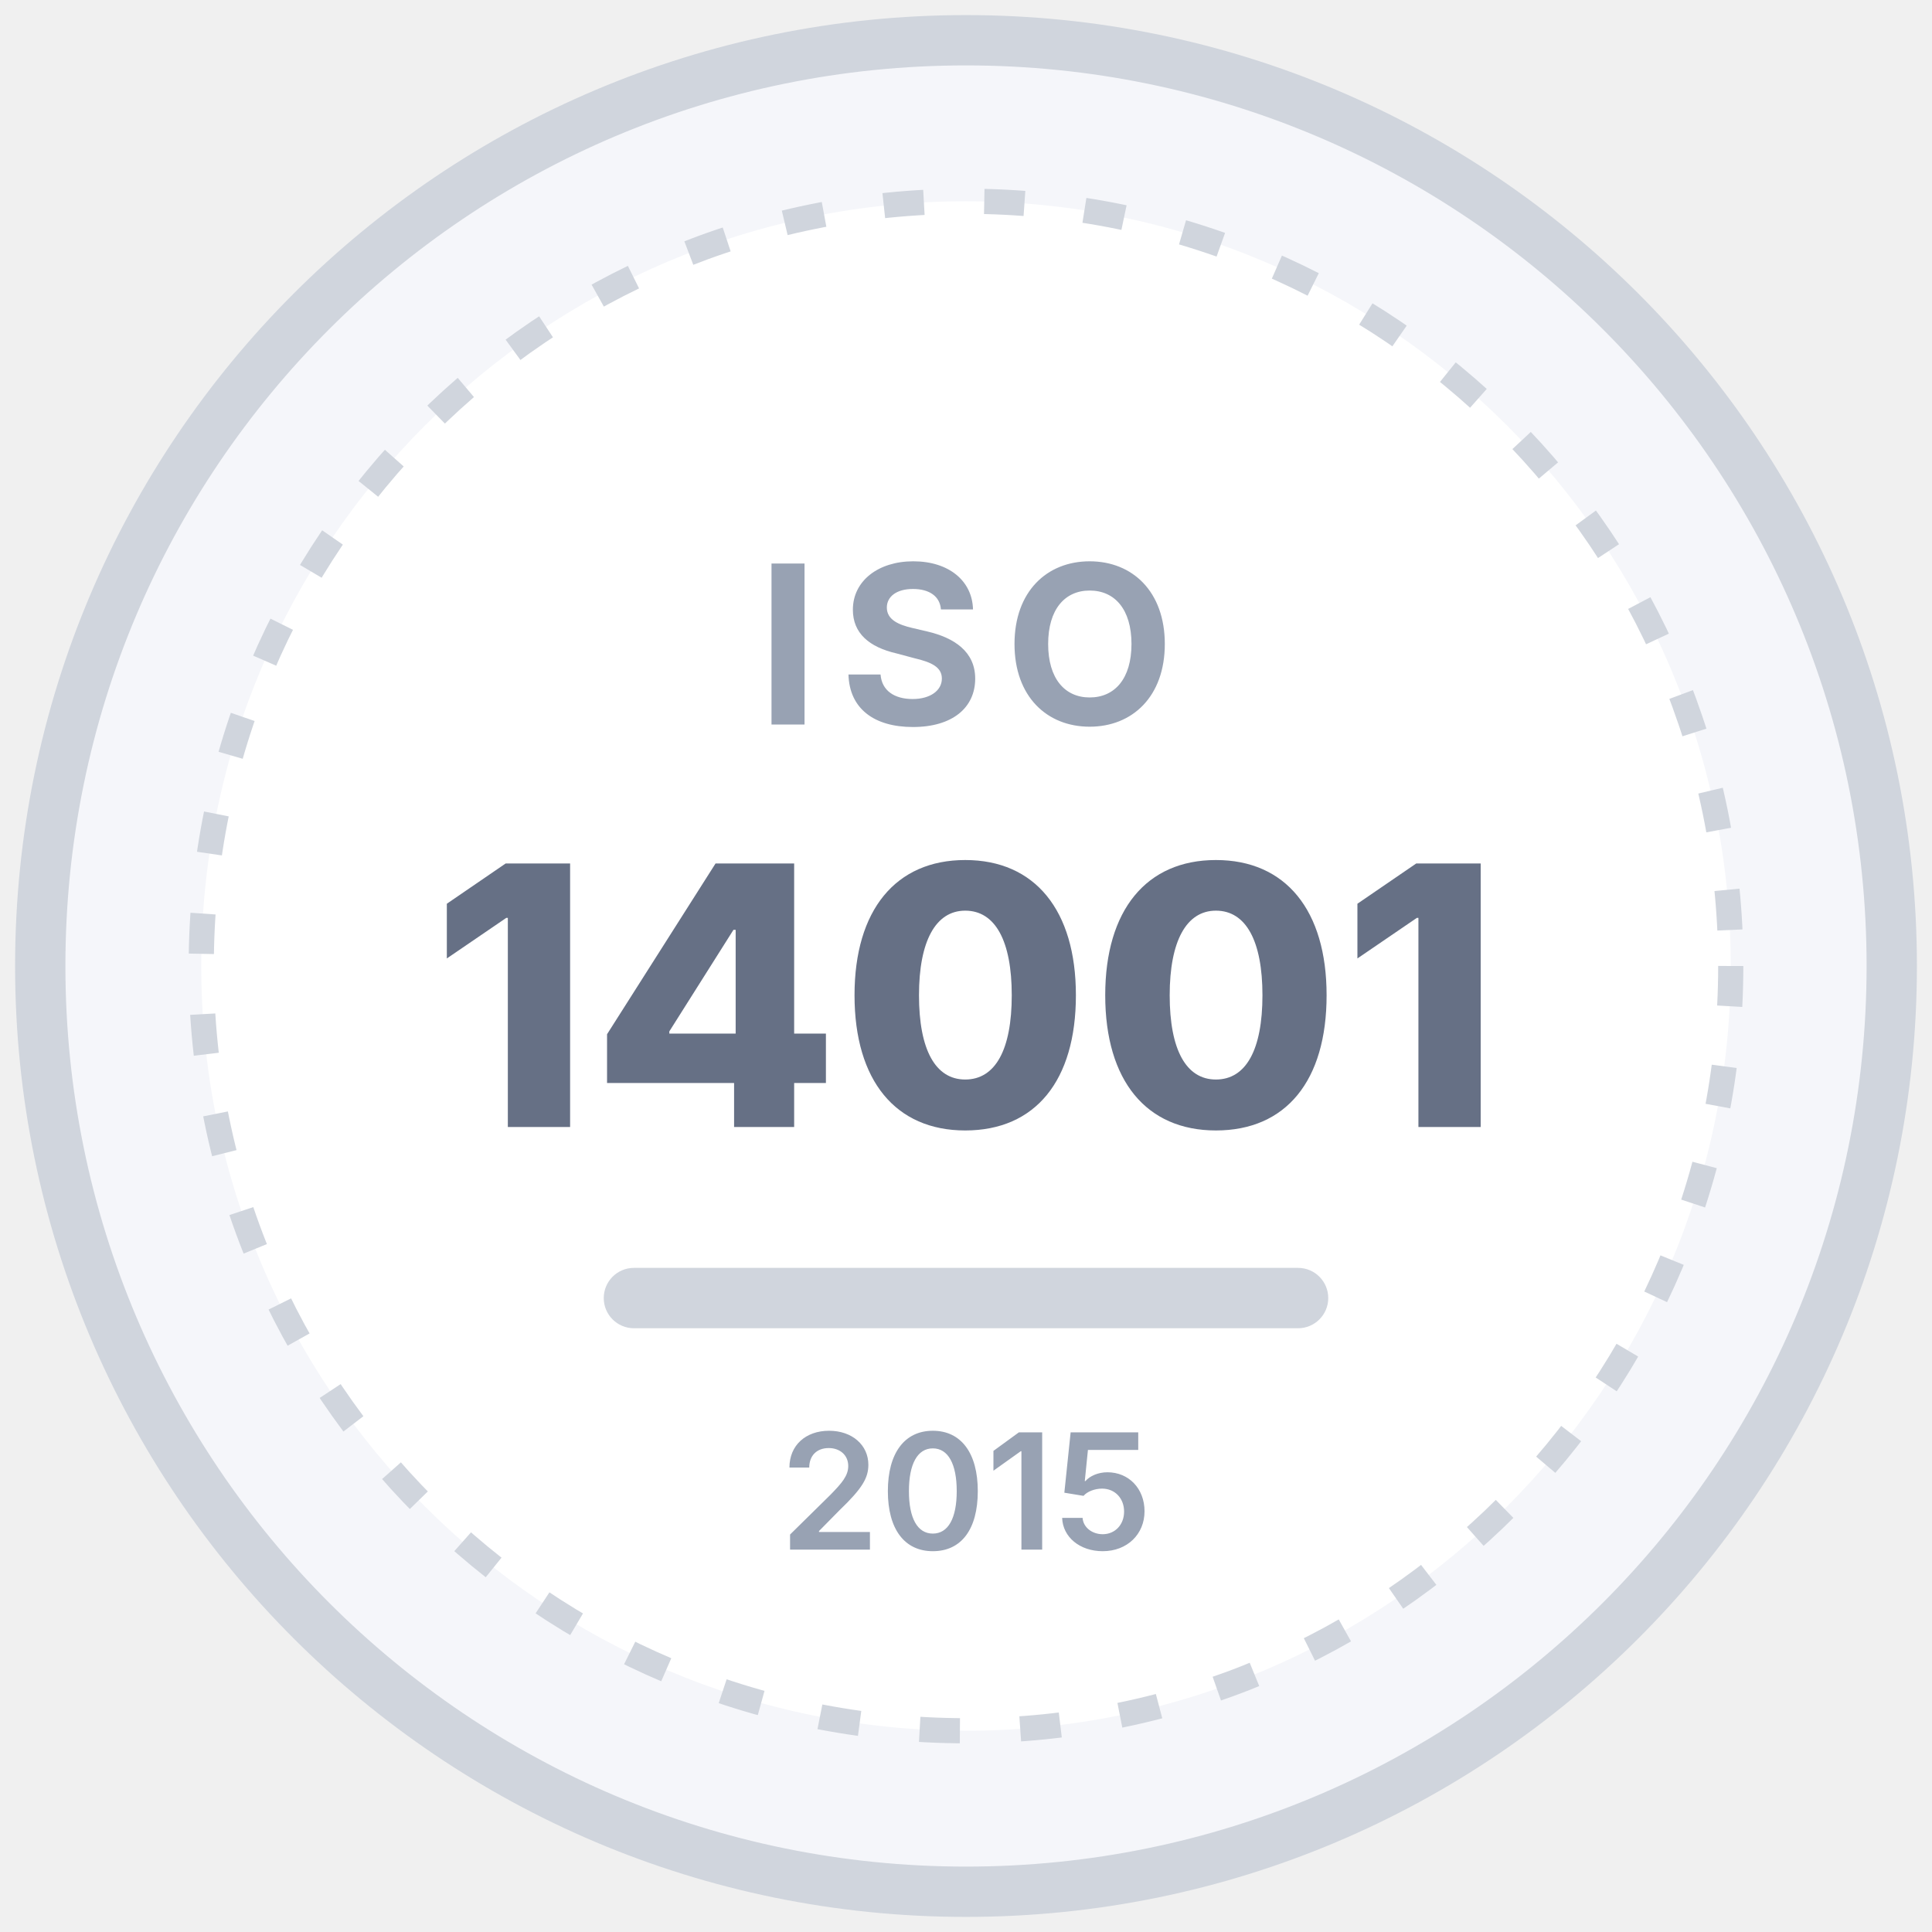
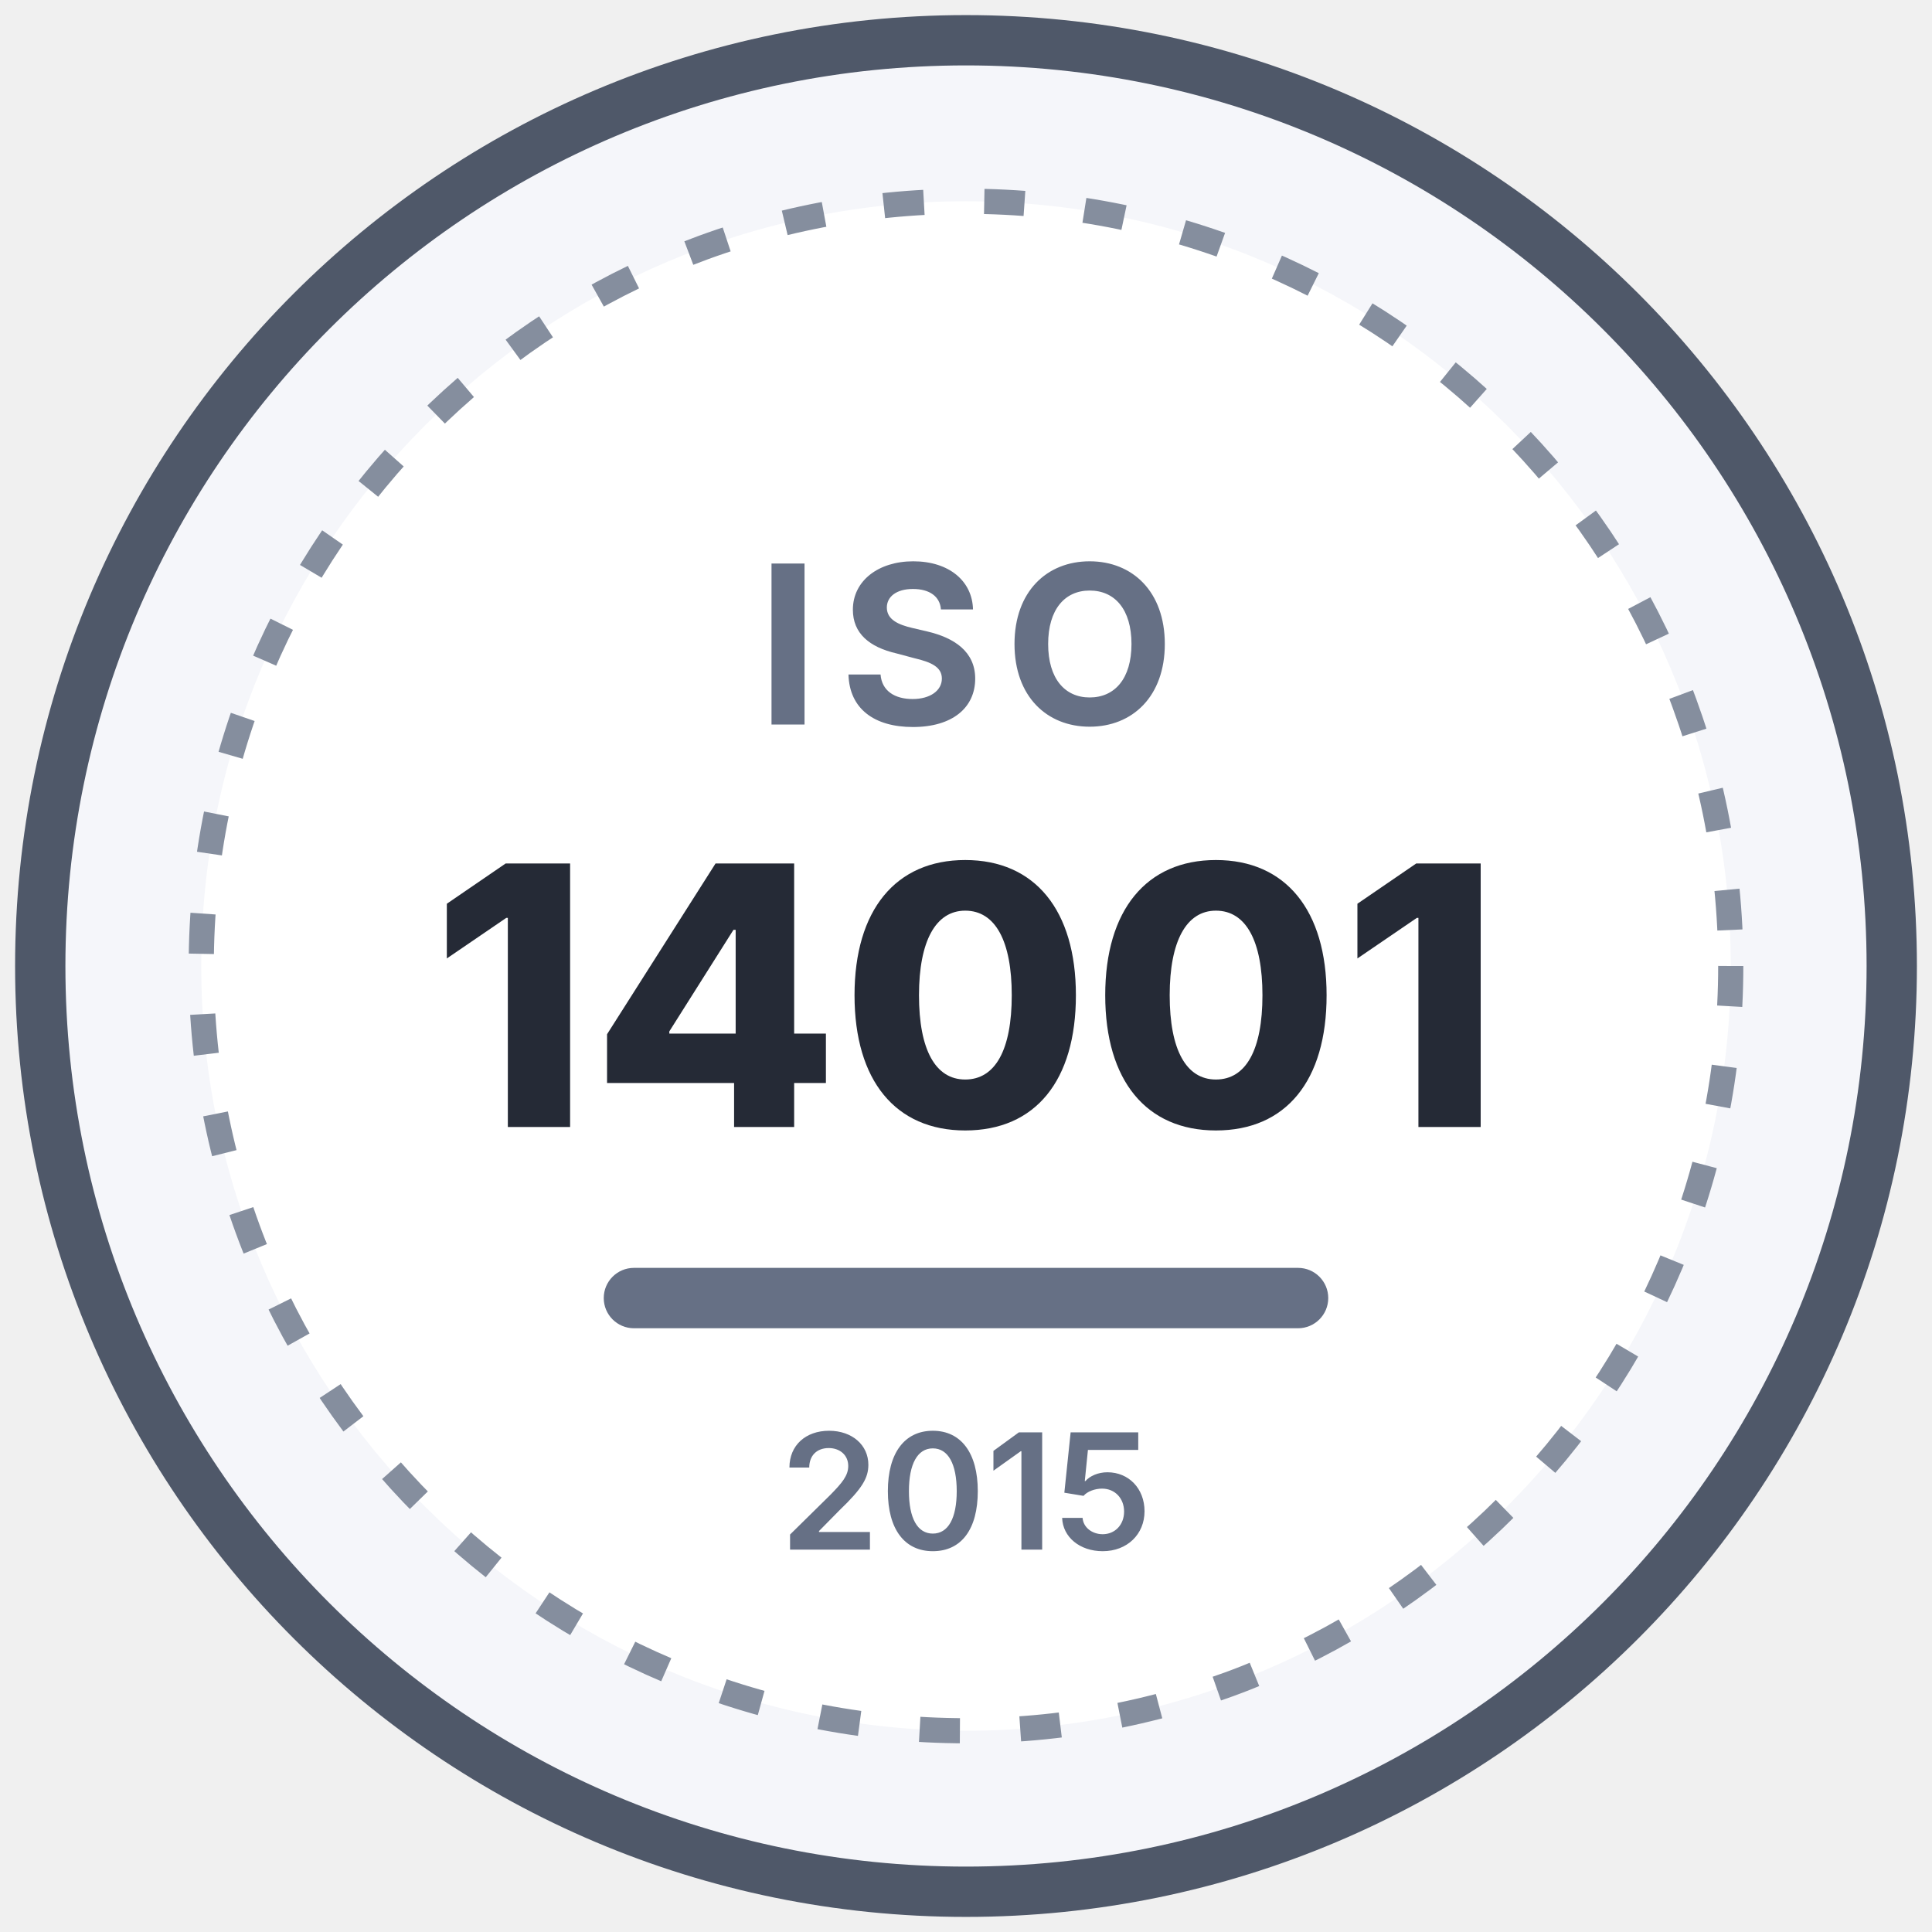
<svg xmlns="http://www.w3.org/2000/svg" viewBox="0 0 96 96" role="img" aria-hidden="true">
  <circle cx="48" cy="48" r="46" fill="#F5F6FA" />
-   <circle cx="48" cy="48" r="46" fill="none" stroke="#D0D5DD" stroke-width="2.5" />
-   <circle cx="48" cy="48" r="38" fill="#FFFFFF" stroke="#D0D5DD" stroke-width="1.25" stroke-dasharray="2 3" />
-   <text x="48" y="36" text-anchor="middle" font-family="Inter, Arial, sans-serif" font-size="11" font-weight="700" fill="#98A2B3" letter-spacing="1">ISO</text>
-   <text x="48" y="56" text-anchor="middle" font-family="Inter, Arial, sans-serif" font-size="18" font-weight="800" fill="#667085">14001</text>
-   <rect x="30" y="63" width="36" height="3" rx="1.5" fill="#D0D5DD" />
-   <text x="48" y="77" text-anchor="middle" font-family="Inter, Arial, sans-serif" font-size="8" font-weight="600" fill="#98A2B3">2015</text>
+   <circle cx="48" cy="48" r="46" fill="none" stroke="#4F5869" stroke-width="2.5" />
+   <circle cx="48" cy="48" r="38" fill="#FFFFFF" stroke="#858E9E" stroke-width="1.25" stroke-dasharray="2 3" />
+   <text x="48" y="36" text-anchor="middle" font-family="Inter, Arial, sans-serif" font-size="11" font-weight="700" fill="#667085" letter-spacing="1">ISO</text>
+   <text x="48" y="56" text-anchor="middle" font-family="Inter, Arial, sans-serif" font-size="18" font-weight="800" fill="#252A36">14001</text>
+   <rect x="30" y="63" width="36" height="3" rx="1.5" fill="#667085" />
+   <text x="48" y="77" text-anchor="middle" font-family="Inter, Arial, sans-serif" font-size="8" font-weight="600" fill="#667085">2015</text>
</svg>
